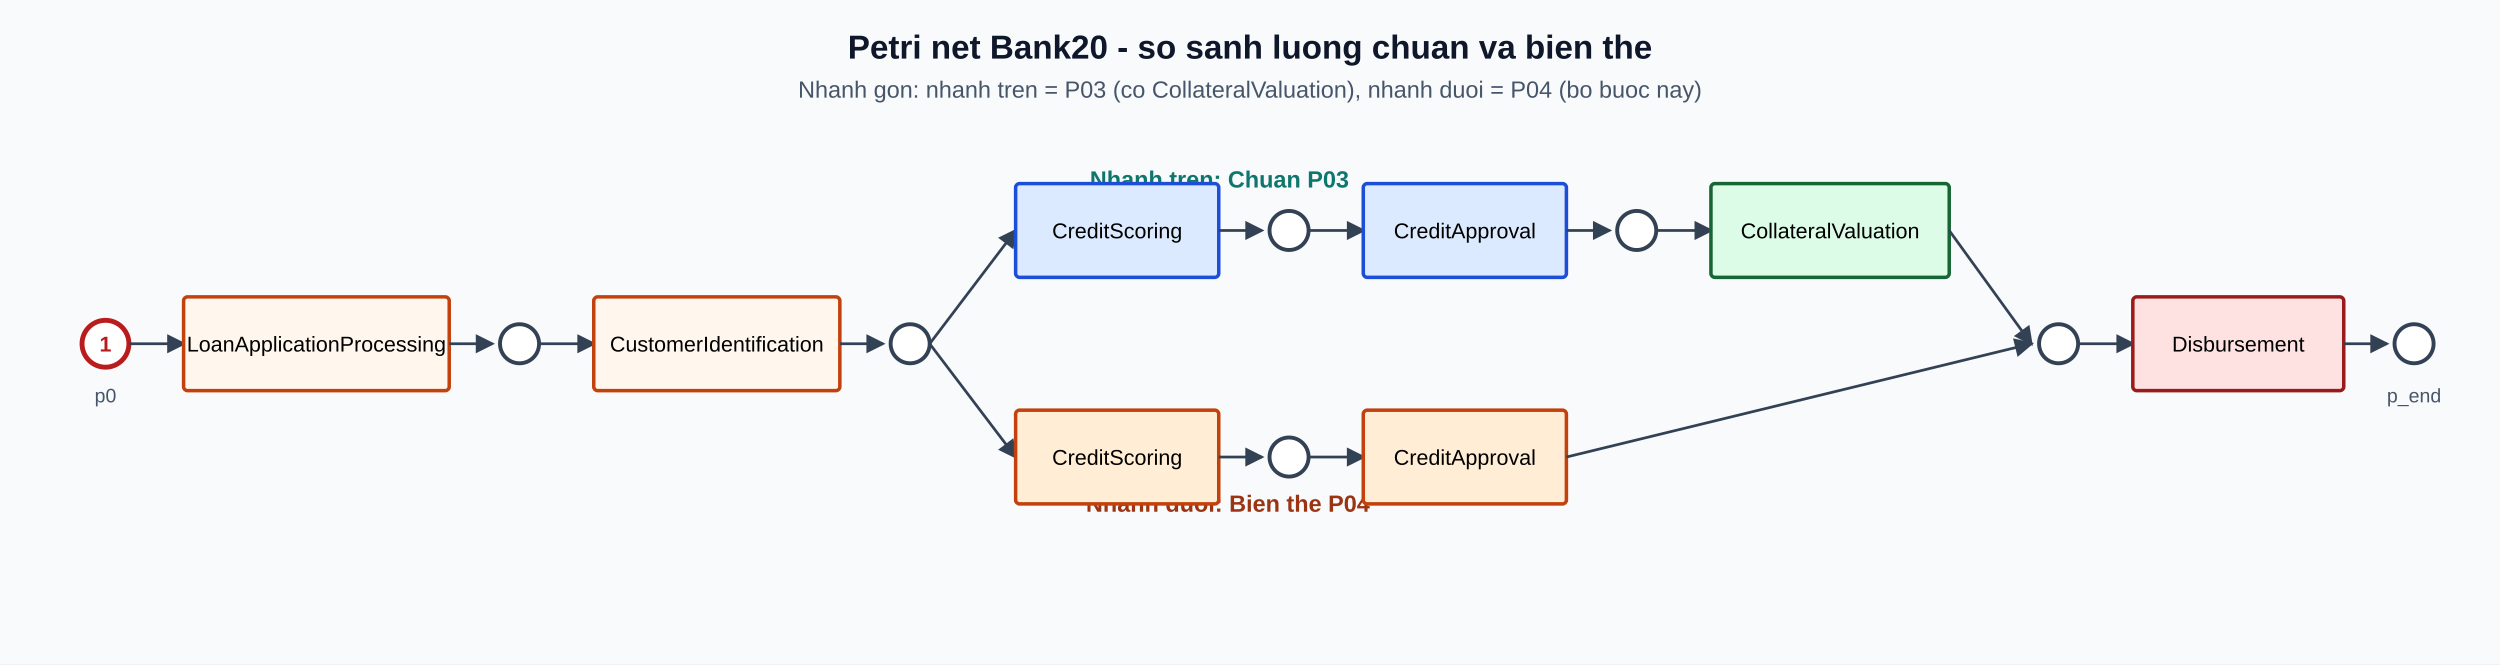
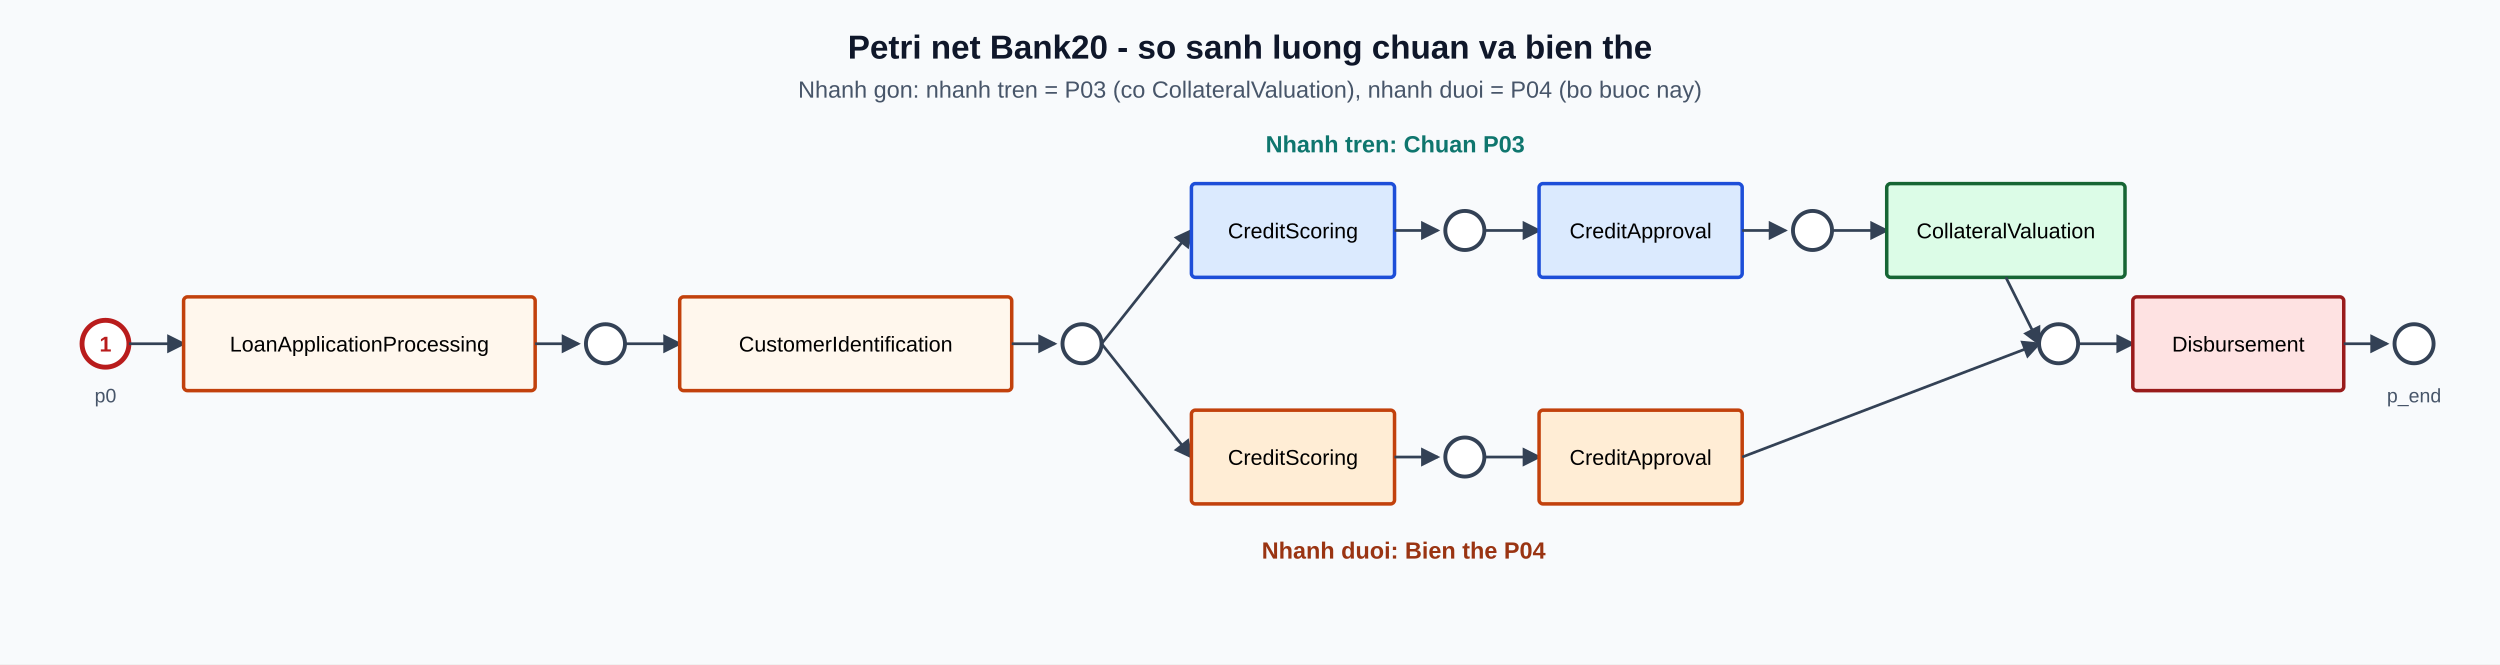
<svg xmlns="http://www.w3.org/2000/svg" viewBox="0 0 1280 340" width="1280" height="340">
  <defs>
    <marker id="a" markerWidth="7" markerHeight="7" refX="6" refY="3.5" orient="auto">
      <path d="M0,0 L7,3.5 L0,7 Z" fill="#334155" />
    </marker>
  </defs>
  <rect width="100%" height="100%" fill="#f8fafc" />
  <text x="640" y="30" text-anchor="middle" font-family="Arial, sans-serif" font-size="17" font-weight="700" fill="#0f172a">
    Petri net Bank20 - so sanh luong chuan va bien the
  </text>
  <text x="640" y="50" text-anchor="middle" font-family="Arial, sans-serif" font-size="12" fill="#475569">
    Nhanh gon: nhanh tren = P03 (co CollateralValuation), nhanh duoi = P04 (bo buoc nay)
  </text>
  <circle cx="54" cy="176" r="12" fill="#fff" stroke="#b91c1c" stroke-width="2.5" />
  <text x="54" y="180" text-anchor="middle" font-family="Arial, sans-serif" font-size="11" font-weight="700" fill="#b91c1c">1</text>
  <text x="54" y="206" text-anchor="middle" font-family="Arial, sans-serif" font-size="10" fill="#475569">p0</text>
  <line x1="66" y1="176" x2="94" y2="176" stroke="#334155" stroke-width="1.4" marker-end="url(#a)" />
-   <rect x="94" y="152" width="136" height="48" rx="2" fill="#fff7ed" stroke="#c2410c" stroke-width="1.8" />
-   <text x="162" y="180" text-anchor="middle" font-family="Arial, sans-serif" font-size="11">LoanApplicationProcessing</text>
-   <line x1="230" y1="176" x2="252" y2="176" stroke="#334155" stroke-width="1.4" marker-end="url(#a)" />
-   <circle cx="266" cy="176" r="10" fill="#fff" stroke="#334155" stroke-width="2" />
-   <line x1="276" y1="176" x2="304" y2="176" stroke="#334155" stroke-width="1.4" marker-end="url(#a)" />
-   <rect x="304" y="152" width="126" height="48" rx="2" fill="#fff7ed" stroke="#c2410c" stroke-width="1.8" />
-   <text x="367" y="180" text-anchor="middle" font-family="Arial, sans-serif" font-size="11">CustomerIdentification</text>
-   <line x1="430" y1="176" x2="452" y2="176" stroke="#334155" stroke-width="1.4" marker-end="url(#a)" />
-   <circle cx="466" cy="176" r="10" fill="#fff" stroke="#334155" stroke-width="2" />
-   <line x1="476" y1="176" x2="520" y2="118" stroke="#334155" stroke-width="1.4" marker-end="url(#a)" />
-   <line x1="476" y1="176" x2="520" y2="234" stroke="#334155" stroke-width="1.4" marker-end="url(#a)" />
-   <text x="558" y="96" font-family="Arial, sans-serif" font-size="12" font-weight="700" fill="#0f766e">Nhanh tren: Chuan P03</text>
-   <rect x="520" y="94" width="104" height="48" rx="2" fill="#dbeafe" stroke="#1d4ed8" stroke-width="1.8" />
-   <text x="572" y="122" text-anchor="middle" font-family="Arial, sans-serif" font-size="11">CreditScoring</text>
-   <line x1="624" y1="118" x2="646" y2="118" stroke="#334155" stroke-width="1.4" marker-end="url(#a)" />
-   <circle cx="660" cy="118" r="10" fill="#fff" stroke="#334155" stroke-width="2" />
-   <line x1="670" y1="118" x2="698" y2="118" stroke="#334155" stroke-width="1.4" marker-end="url(#a)" />
-   <rect x="698" y="94" width="104" height="48" rx="2" fill="#dbeafe" stroke="#1d4ed8" stroke-width="1.8" />
-   <text x="750" y="122" text-anchor="middle" font-family="Arial, sans-serif" font-size="11">CreditApproval</text>
-   <line x1="802" y1="118" x2="824" y2="118" stroke="#334155" stroke-width="1.4" marker-end="url(#a)" />
-   <circle cx="838" cy="118" r="10" fill="#fff" stroke="#334155" stroke-width="2" />
-   <line x1="848" y1="118" x2="876" y2="118" stroke="#334155" stroke-width="1.4" marker-end="url(#a)" />
-   <rect x="876" y="94" width="122" height="48" rx="2" fill="#dcfce7" stroke="#166534" stroke-width="1.8" />
-   <text x="937" y="122" text-anchor="middle" font-family="Arial, sans-serif" font-size="11">CollateralValuation</text>
-   <text x="556" y="262" font-family="Arial, sans-serif" font-size="12" font-weight="700" fill="#9a3412">Nhanh duoi: Bien the P04</text>
-   <rect x="520" y="210" width="104" height="48" rx="2" fill="#ffedd5" stroke="#c2410c" stroke-width="1.8" />
-   <text x="572" y="238" text-anchor="middle" font-family="Arial, sans-serif" font-size="11">CreditScoring</text>
-   <line x1="624" y1="234" x2="646" y2="234" stroke="#334155" stroke-width="1.4" marker-end="url(#a)" />
-   <circle cx="660" cy="234" r="10" fill="#fff" stroke="#334155" stroke-width="2" />
-   <line x1="670" y1="234" x2="698" y2="234" stroke="#334155" stroke-width="1.4" marker-end="url(#a)" />
-   <rect x="698" y="210" width="104" height="48" rx="2" fill="#ffedd5" stroke="#c2410c" stroke-width="1.8" />
-   <text x="750" y="238" text-anchor="middle" font-family="Arial, sans-serif" font-size="11">CreditApproval</text>
-   <line x1="998" y1="118" x2="1040" y2="176" stroke="#334155" stroke-width="1.4" marker-end="url(#a)" />
-   <line x1="802" y1="234" x2="1040" y2="176" stroke="#334155" stroke-width="1.4" marker-end="url(#a)" />
+   <rect x="94" y="152" width="180" height="48" rx="2" fill="#fff7ed" stroke="#c2410c" stroke-width="1.8" />
+   <text x="184" y="180" text-anchor="middle" font-family="Arial, sans-serif" font-size="11">LoanApplicationProcessing</text>
+   <line x1="274" y1="176" x2="296" y2="176" stroke="#334155" stroke-width="1.4" marker-end="url(#a)" />
+   <circle cx="310" cy="176" r="10" fill="#fff" stroke="#334155" stroke-width="2" />
+   <line x1="320" y1="176" x2="348" y2="176" stroke="#334155" stroke-width="1.4" marker-end="url(#a)" />
+   <rect x="348" y="152" width="170" height="48" rx="2" fill="#fff7ed" stroke="#c2410c" stroke-width="1.8" />
+   <text x="433" y="180" text-anchor="middle" font-family="Arial, sans-serif" font-size="11">CustomerIdentification</text>
+   <line x1="518" y1="176" x2="540" y2="176" stroke="#334155" stroke-width="1.4" marker-end="url(#a)" />
+   <circle cx="554" cy="176" r="10" fill="#fff" stroke="#334155" stroke-width="2" />
+   <line x1="564" y1="176" x2="610" y2="118" stroke="#334155" stroke-width="1.4" marker-end="url(#a)" />
+   <line x1="564" y1="176" x2="610" y2="234" stroke="#334155" stroke-width="1.4" marker-end="url(#a)" />
+   <text x="648" y="78" font-family="Arial, sans-serif" font-size="12" font-weight="700" fill="#0f766e">Nhanh tren: Chuan P03</text>
+   <rect x="610" y="94" width="104" height="48" rx="2" fill="#dbeafe" stroke="#1d4ed8" stroke-width="1.8" />
+   <text x="662" y="122" text-anchor="middle" font-family="Arial, sans-serif" font-size="11">CreditScoring</text>
+   <line x1="714" y1="118" x2="736" y2="118" stroke="#334155" stroke-width="1.4" marker-end="url(#a)" />
+   <circle cx="750" cy="118" r="10" fill="#fff" stroke="#334155" stroke-width="2" />
+   <line x1="760" y1="118" x2="788" y2="118" stroke="#334155" stroke-width="1.4" marker-end="url(#a)" />
+   <rect x="788" y="94" width="104" height="48" rx="2" fill="#dbeafe" stroke="#1d4ed8" stroke-width="1.8" />
+   <text x="840" y="122" text-anchor="middle" font-family="Arial, sans-serif" font-size="11">CreditApproval</text>
+   <line x1="892" y1="118" x2="914" y2="118" stroke="#334155" stroke-width="1.4" marker-end="url(#a)" />
+   <circle cx="928" cy="118" r="10" fill="#fff" stroke="#334155" stroke-width="2" />
+   <line x1="938" y1="118" x2="966" y2="118" stroke="#334155" stroke-width="1.4" marker-end="url(#a)" />
+   <rect x="966" y="94" width="122" height="48" rx="2" fill="#dcfce7" stroke="#166534" stroke-width="1.8" />
+   <text x="1027" y="122" text-anchor="middle" font-family="Arial, sans-serif" font-size="11">CollateralValuation</text>
+   <text x="646" y="286" font-family="Arial, sans-serif" font-size="12" font-weight="700" fill="#9a3412">Nhanh duoi: Bien the P04</text>
+   <rect x="610" y="210" width="104" height="48" rx="2" fill="#ffedd5" stroke="#c2410c" stroke-width="1.8" />
+   <text x="662" y="238" text-anchor="middle" font-family="Arial, sans-serif" font-size="11">CreditScoring</text>
+   <line x1="714" y1="234" x2="736" y2="234" stroke="#334155" stroke-width="1.4" marker-end="url(#a)" />
+   <circle cx="750" cy="234" r="10" fill="#fff" stroke="#334155" stroke-width="2" />
+   <line x1="760" y1="234" x2="788" y2="234" stroke="#334155" stroke-width="1.4" marker-end="url(#a)" />
+   <rect x="788" y="210" width="104" height="48" rx="2" fill="#ffedd5" stroke="#c2410c" stroke-width="1.8" />
+   <text x="840" y="238" text-anchor="middle" font-family="Arial, sans-serif" font-size="11">CreditApproval</text>
+   <line x1="1027" y1="142" x2="1044" y2="176" stroke="#334155" stroke-width="1.4" marker-end="url(#a)" />
+   <line x1="892" y1="234" x2="1044" y2="176" stroke="#334155" stroke-width="1.4" marker-end="url(#a)" />
  <circle cx="1054" cy="176" r="10" fill="#fff" stroke="#334155" stroke-width="2" />
  <line x1="1064" y1="176" x2="1092" y2="176" stroke="#334155" stroke-width="1.4" marker-end="url(#a)" />
  <rect x="1092" y="152" width="108" height="48" rx="2" fill="#fee2e2" stroke="#991b1b" stroke-width="1.8" />
  <text x="1146" y="180" text-anchor="middle" font-family="Arial, sans-serif" font-size="11">Disbursement</text>
  <line x1="1200" y1="176" x2="1222" y2="176" stroke="#334155" stroke-width="1.4" marker-end="url(#a)" />
  <circle cx="1236" cy="176" r="10" fill="#fff" stroke="#334155" stroke-width="2" />
  <text x="1236" y="206" text-anchor="middle" font-family="Arial, sans-serif" font-size="10" fill="#475569">p_end</text>
</svg>
